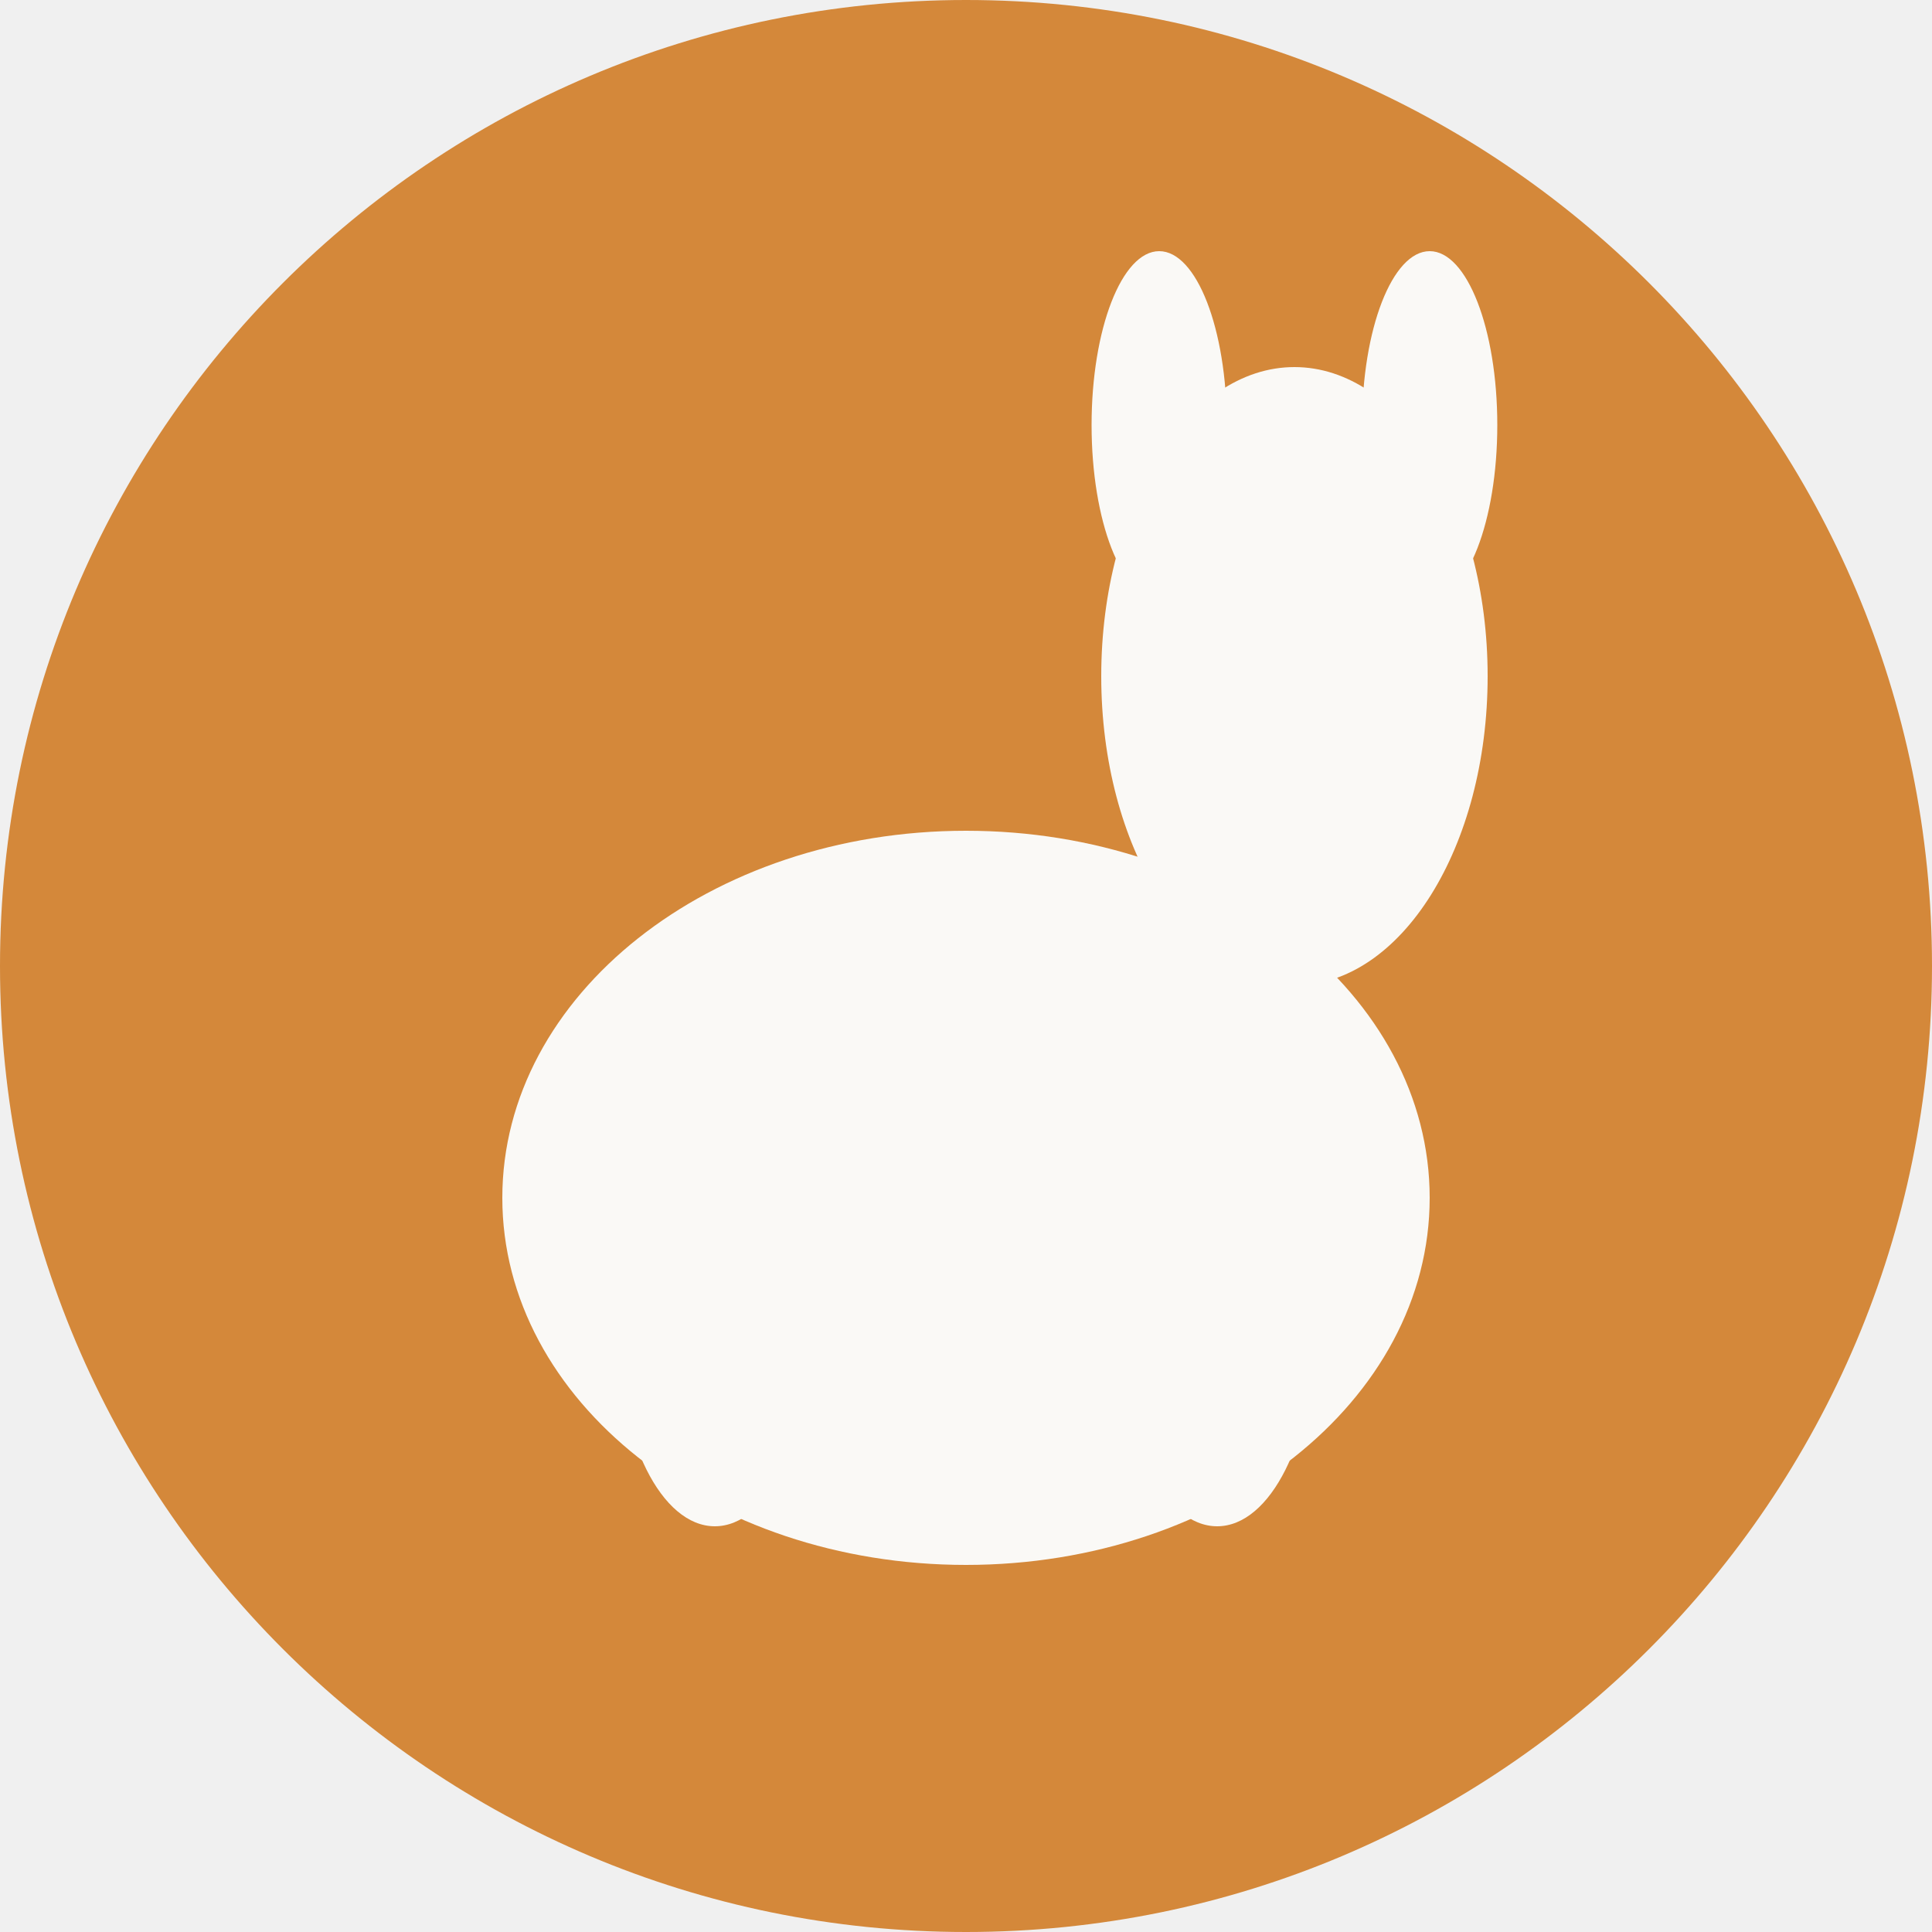
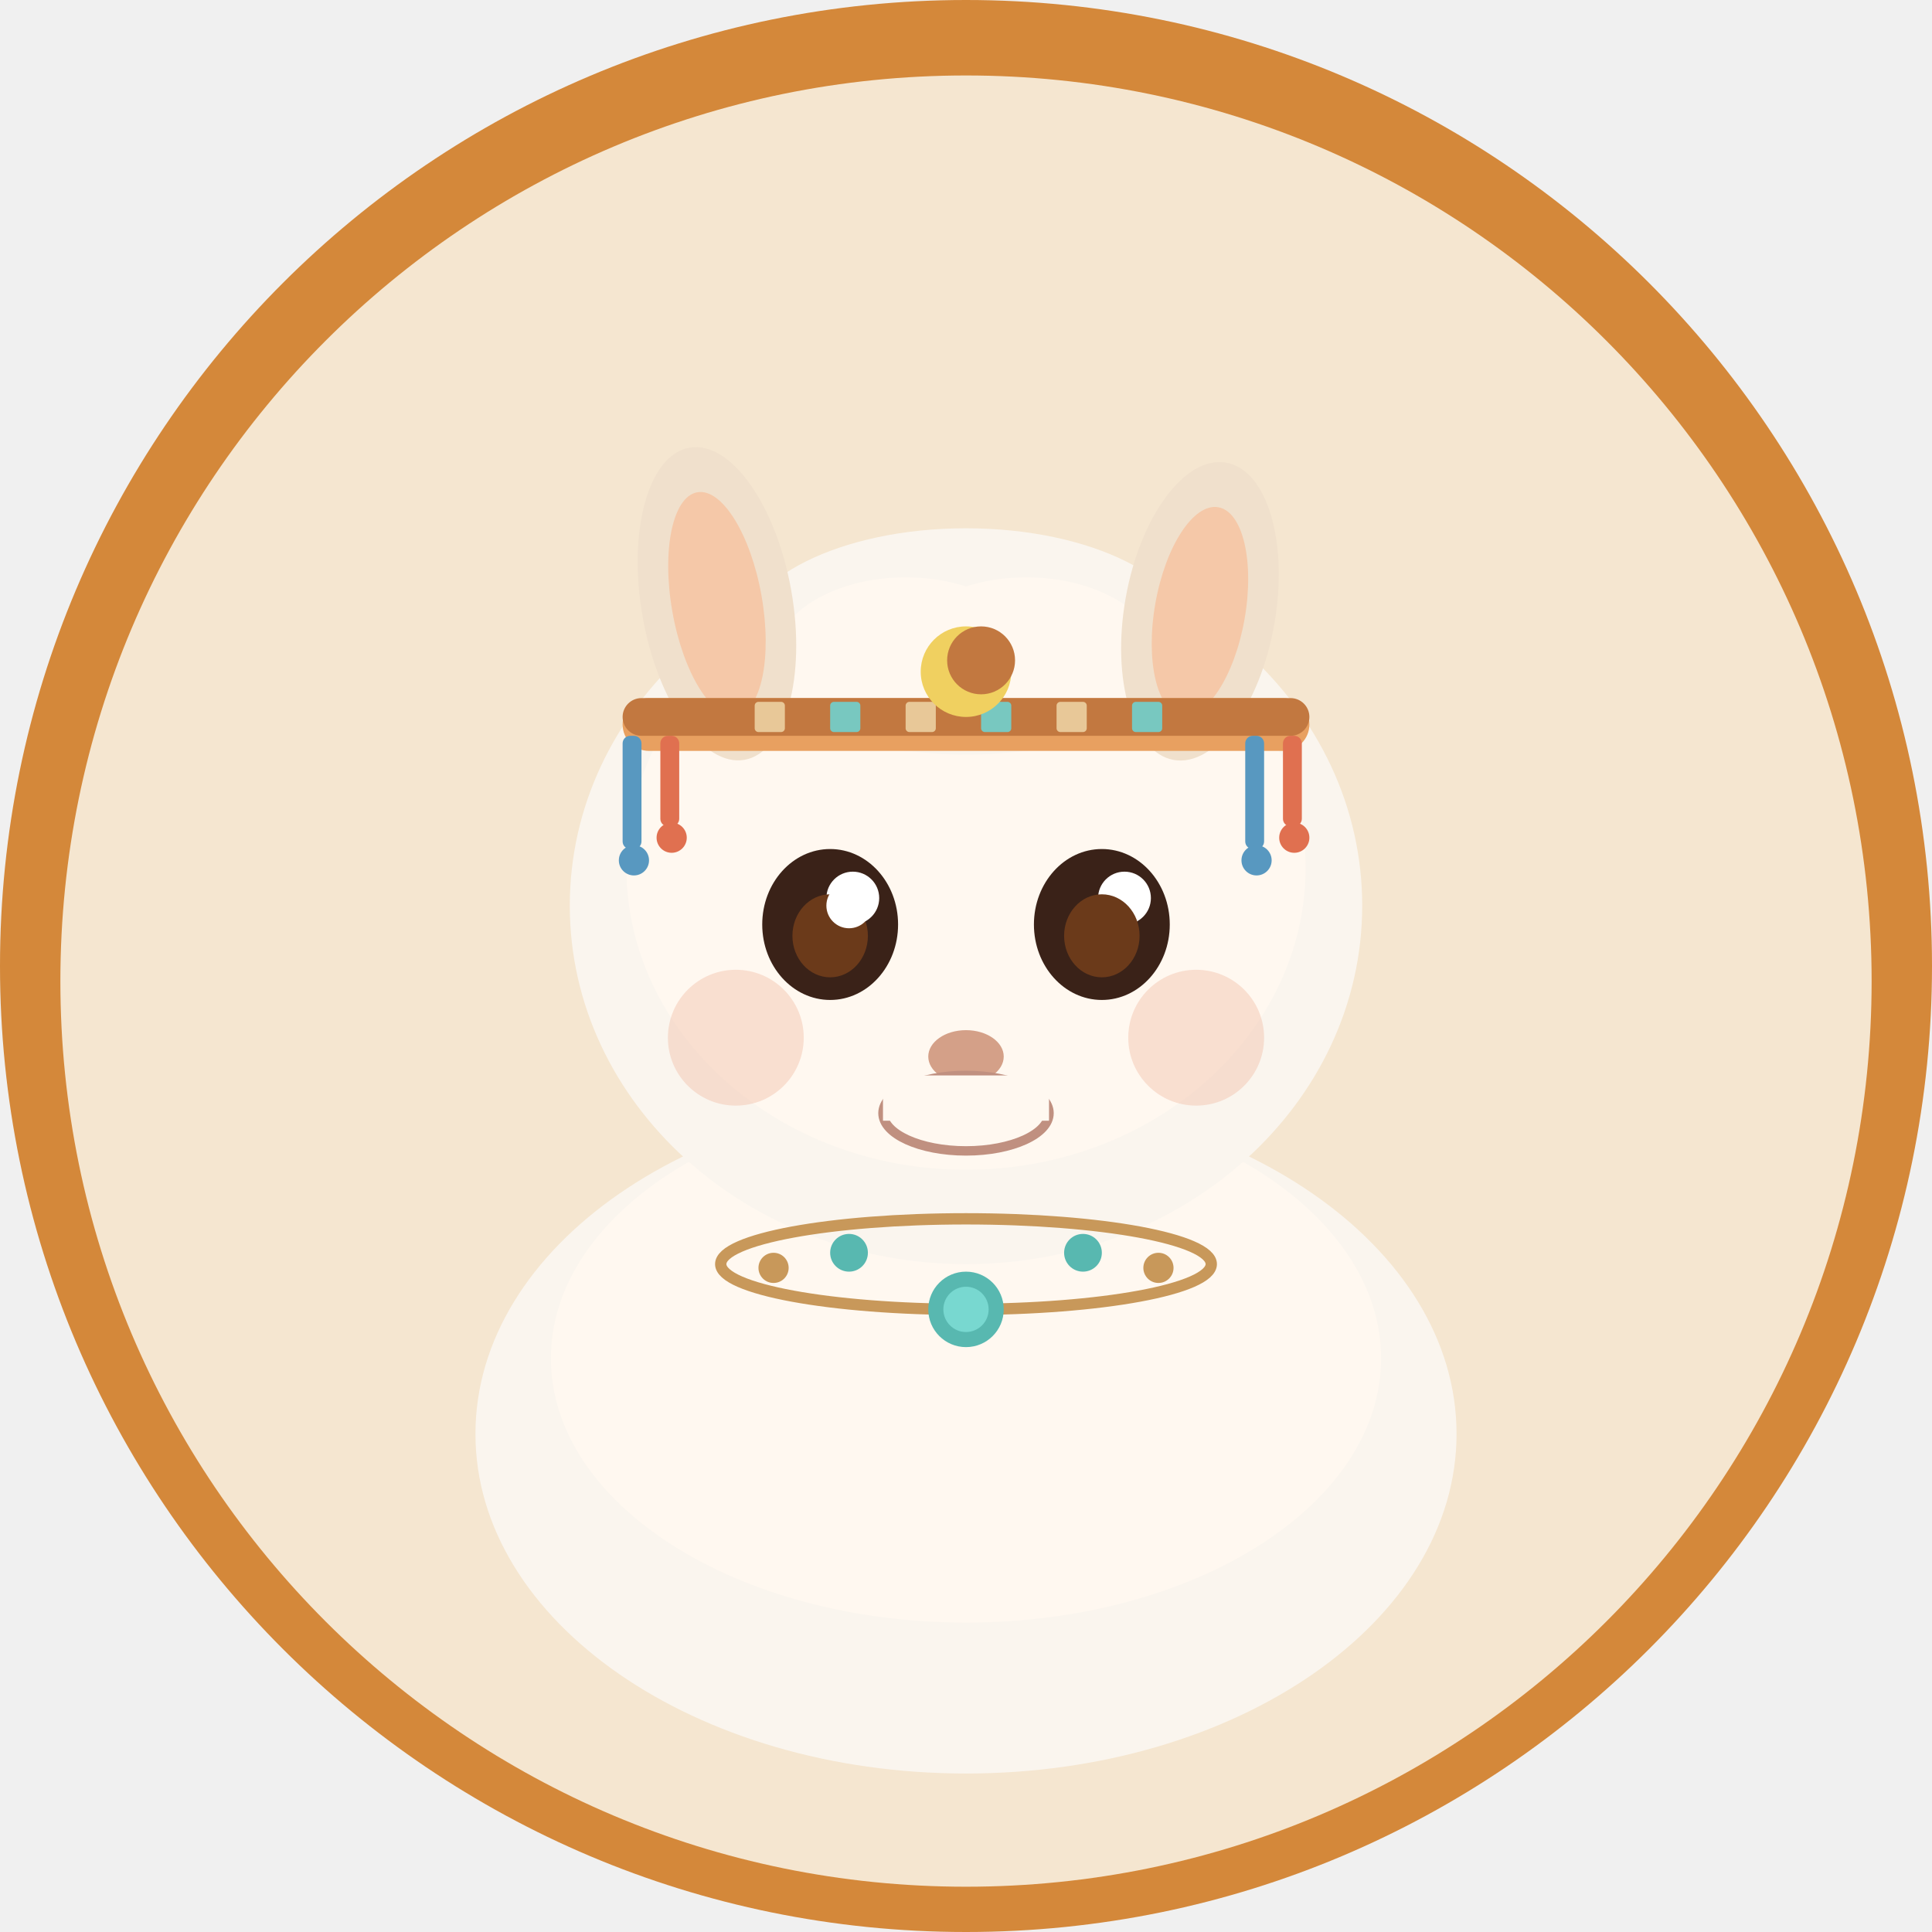
- <svg xmlns="http://www.w3.org/2000/svg" version="1.2" baseProfile="tiny-ps" viewBox="0 0 100 100" width="100" height="100">
-   <circle cx="50" cy="50" r="50" fill="#d4883a" />
-   <g fill="#faf9f6">
-     <ellipse cx="50" cy="62" rx="24" ry="19" />
-     <ellipse cx="37" cy="69" rx="5" ry="10" />
-     <ellipse cx="63" cy="69" rx="5" ry="10" />
-     <ellipse cx="67" cy="35" rx="10" ry="16" />
-     <circle cx="72" cy="28" r="2.5" />
-     <ellipse cx="60" cy="22" rx="3.5" ry="9" />
-     <ellipse cx="74" cy="22" rx="3.5" ry="9" />
-   </g>
+ <svg xmlns="http://www.w3.org/2000/svg" version="1.2" baseProfile="tiny-ps" viewBox="0 0 512 512" width="512" height="512">
+   <circle cx="256" cy="256" r="256" fill="#d4883a" />
+   <circle cx="256" cy="260" r="240" fill="#f5e6d0" />
+   <ellipse cx="256" cy="380" rx="130" ry="90" fill="#faf5ee" />
+   <ellipse cx="256" cy="360" rx="110" ry="70" fill="#fff8f0" />
+   <ellipse cx="256" cy="240" rx="105" ry="95" fill="#faf5ee" />
+   <ellipse cx="256" cy="230" rx="90" ry="80" fill="#fff8f0" />
+   <ellipse cx="256" cy="170" rx="60" ry="30" fill="#faf5ee" />
+   <ellipse cx="240" cy="175" rx="35" ry="22" fill="#fff8f0" />
+   <ellipse cx="272" cy="175" rx="35" ry="22" fill="#fff8f0" />
+   <ellipse cx="190" cy="160" rx="20" ry="42" fill="#f0e0cc" transform="rotate(-10,190,160)" />
+   <ellipse cx="190" cy="160" rx="12" ry="30" fill="#f5c8a8" transform="rotate(-10,190,160)" />
+   <ellipse cx="318" cy="162" rx="20" ry="40" fill="#f0e0cc" transform="rotate(10,318,162)" />
+   <ellipse cx="318" cy="162" rx="12" ry="28" fill="#f5c8a8" transform="rotate(10,318,162)" />
+   <rect x="165" y="185" width="182" height="14" rx="7" fill="#e8a060" />
+   <rect x="165" y="185" width="182" height="10" rx="5" fill="#c27840" />
+   <rect x="200" y="186" width="8" height="8" rx="1" fill="#e8c898" />
+   <rect x="220" y="186" width="8" height="8" rx="1" fill="#78c8c0" />
+   <rect x="240" y="186" width="8" height="8" rx="1" fill="#e8c898" />
+   <rect x="260" y="186" width="8" height="8" rx="1" fill="#78c8c0" />
+   <rect x="280" y="186" width="8" height="8" rx="1" fill="#e8c898" />
+   <rect x="300" y="186" width="8" height="8" rx="1" fill="#78c8c0" />
+   <circle cx="256" cy="178" r="12" fill="#f0d060" />
+   <circle cx="260" cy="175" r="9" fill="#c27840" />
+   <rect x="165" y="195" width="5" height="30" rx="2" fill="#5898c0" />
+   <circle cx="168" cy="228" r="4" fill="#5898c0" />
+   <rect x="175" y="195" width="5" height="24" rx="2" fill="#e07050" />
+   <circle cx="178" cy="222" r="4" fill="#e07050" />
+   <rect x="330" y="195" width="5" height="30" rx="2" fill="#5898c0" />
+   <circle cx="333" cy="228" r="4" fill="#5898c0" />
+   <rect x="340" y="195" width="5" height="24" rx="2" fill="#e07050" />
+   <circle cx="343" cy="222" r="4" fill="#e07050" />
+   <ellipse cx="220" cy="245" rx="18" ry="20" fill="#3a2218" />
+   <ellipse cx="292" cy="245" rx="18" ry="20" fill="#3a2218" />
+   <circle cx="226" cy="238" r="7" fill="#ffffff" />
+   <circle cx="298" cy="238" r="7" fill="#ffffff" />
+   <circle cx="215" cy="248" r="4" fill="#ffffff" opacity="0.6" />
+   <circle cx="287" cy="248" r="4" fill="#ffffff" opacity="0.6" />
+   <ellipse cx="220" cy="248" rx="10" ry="11" fill="#6b3a1a" />
+   <circle cx="225" cy="240" r="6" fill="#ffffff" />
+   <circle cx="297" cy="240" r="6" fill="#ffffff" />
+   <ellipse cx="292" cy="248" rx="10" ry="11" fill="#6b3a1a" />
+   <ellipse cx="256" cy="280" rx="10" ry="7" fill="#d4a088" />
+   <ellipse cx="256" cy="295" rx="22" ry="10" fill="none" stroke="#c09080" stroke-width="2.5" />
+   <rect x="234" y="285" width="44" height="12" fill="#fff8f0" />
+   <circle cx="195" cy="275" r="18" fill="#f0b8a0" opacity="0.4" />
+   <circle cx="317" cy="275" r="18" fill="#f0b8a0" opacity="0.4" />
+   <ellipse cx="256" cy="335" rx="65" ry="12" fill="none" stroke="#c8985a" stroke-width="3" />
+   <circle cx="256" cy="347" r="10" fill="#58b8b0" />
+   <circle cx="256" cy="347" r="6" fill="#78d8d0" />
+   <circle cx="225" cy="332" r="5" fill="#58b8b0" />
+   <circle cx="287" cy="332" r="5" fill="#58b8b0" />
+   <circle cx="205" cy="336" r="4" fill="#c8985a" />
+   <circle cx="307" cy="336" r="4" fill="#c8985a" />
</svg>
